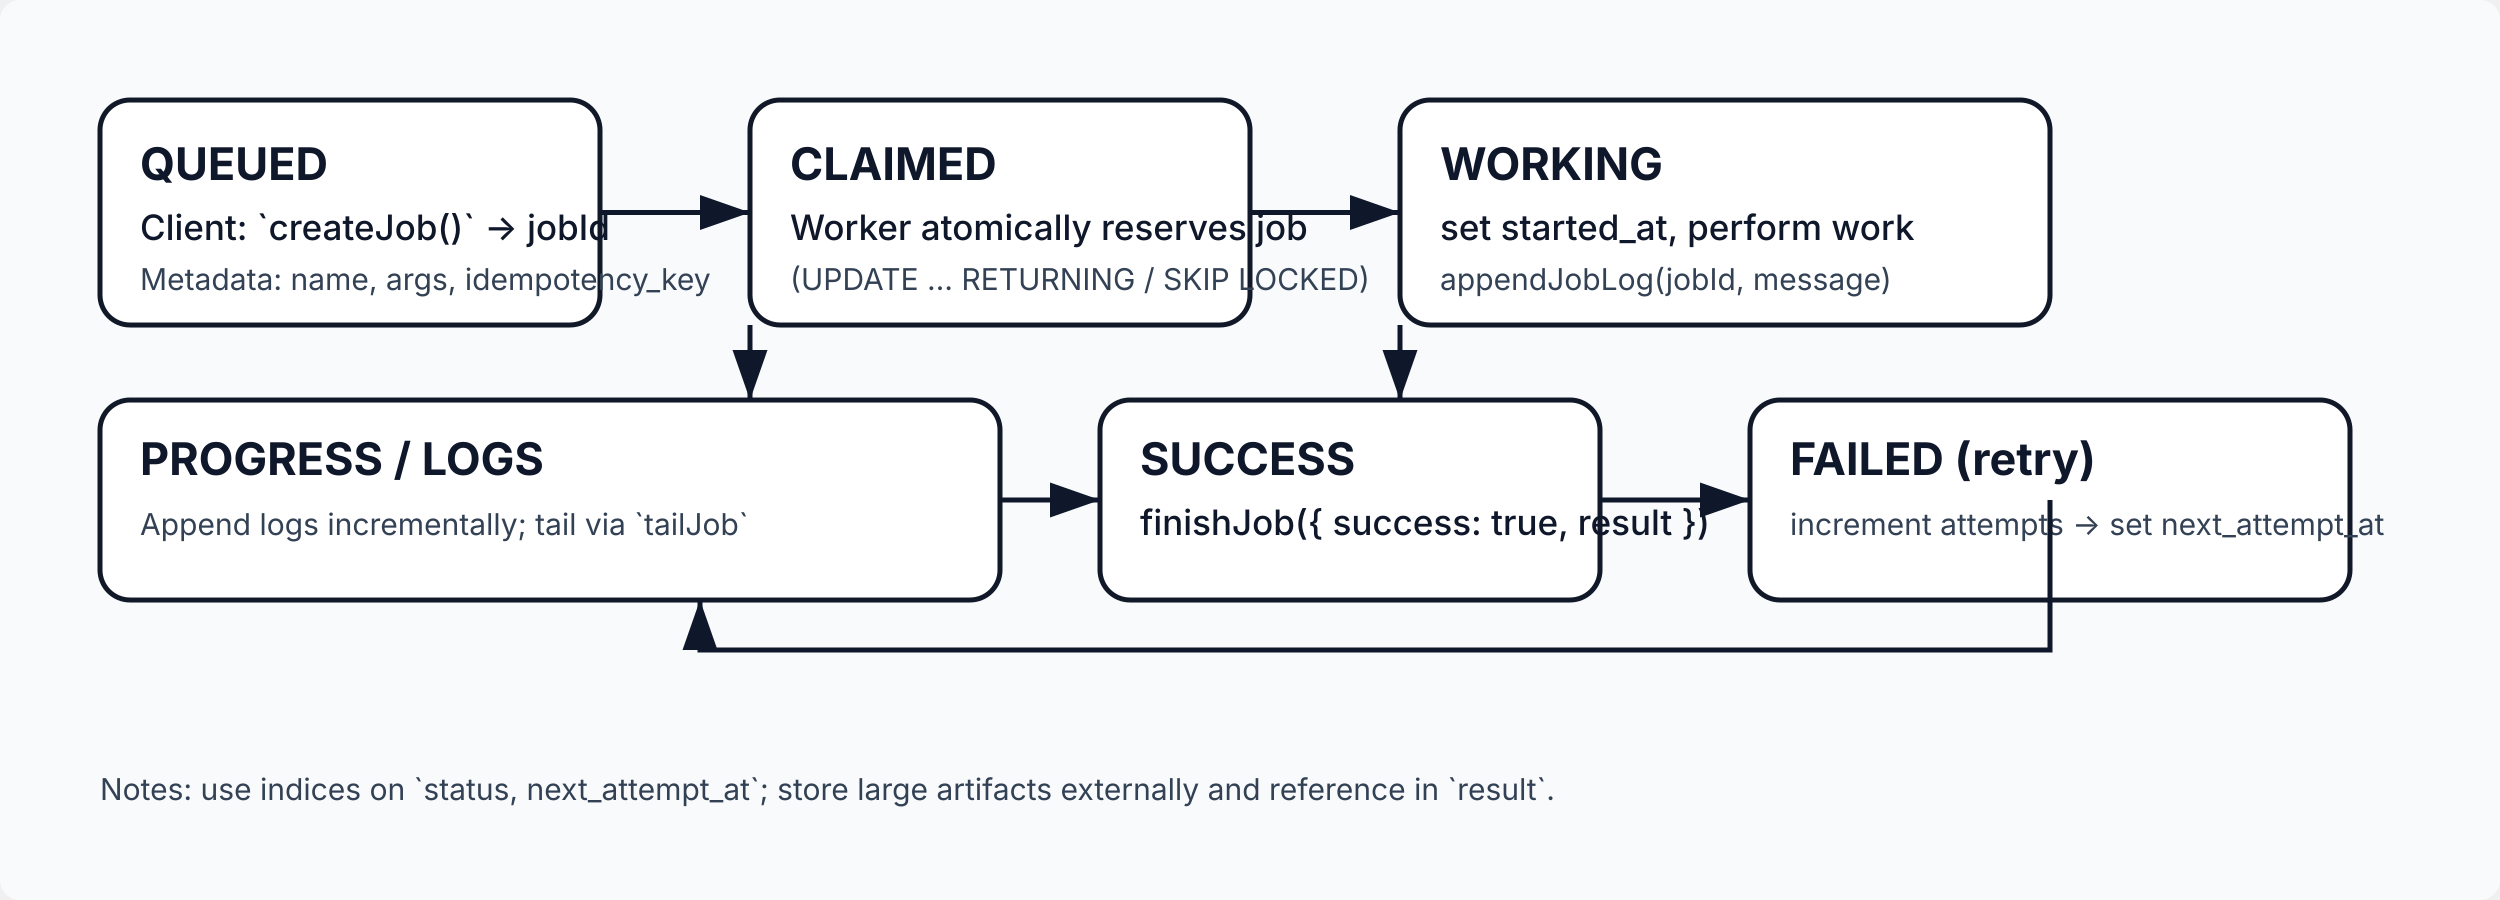
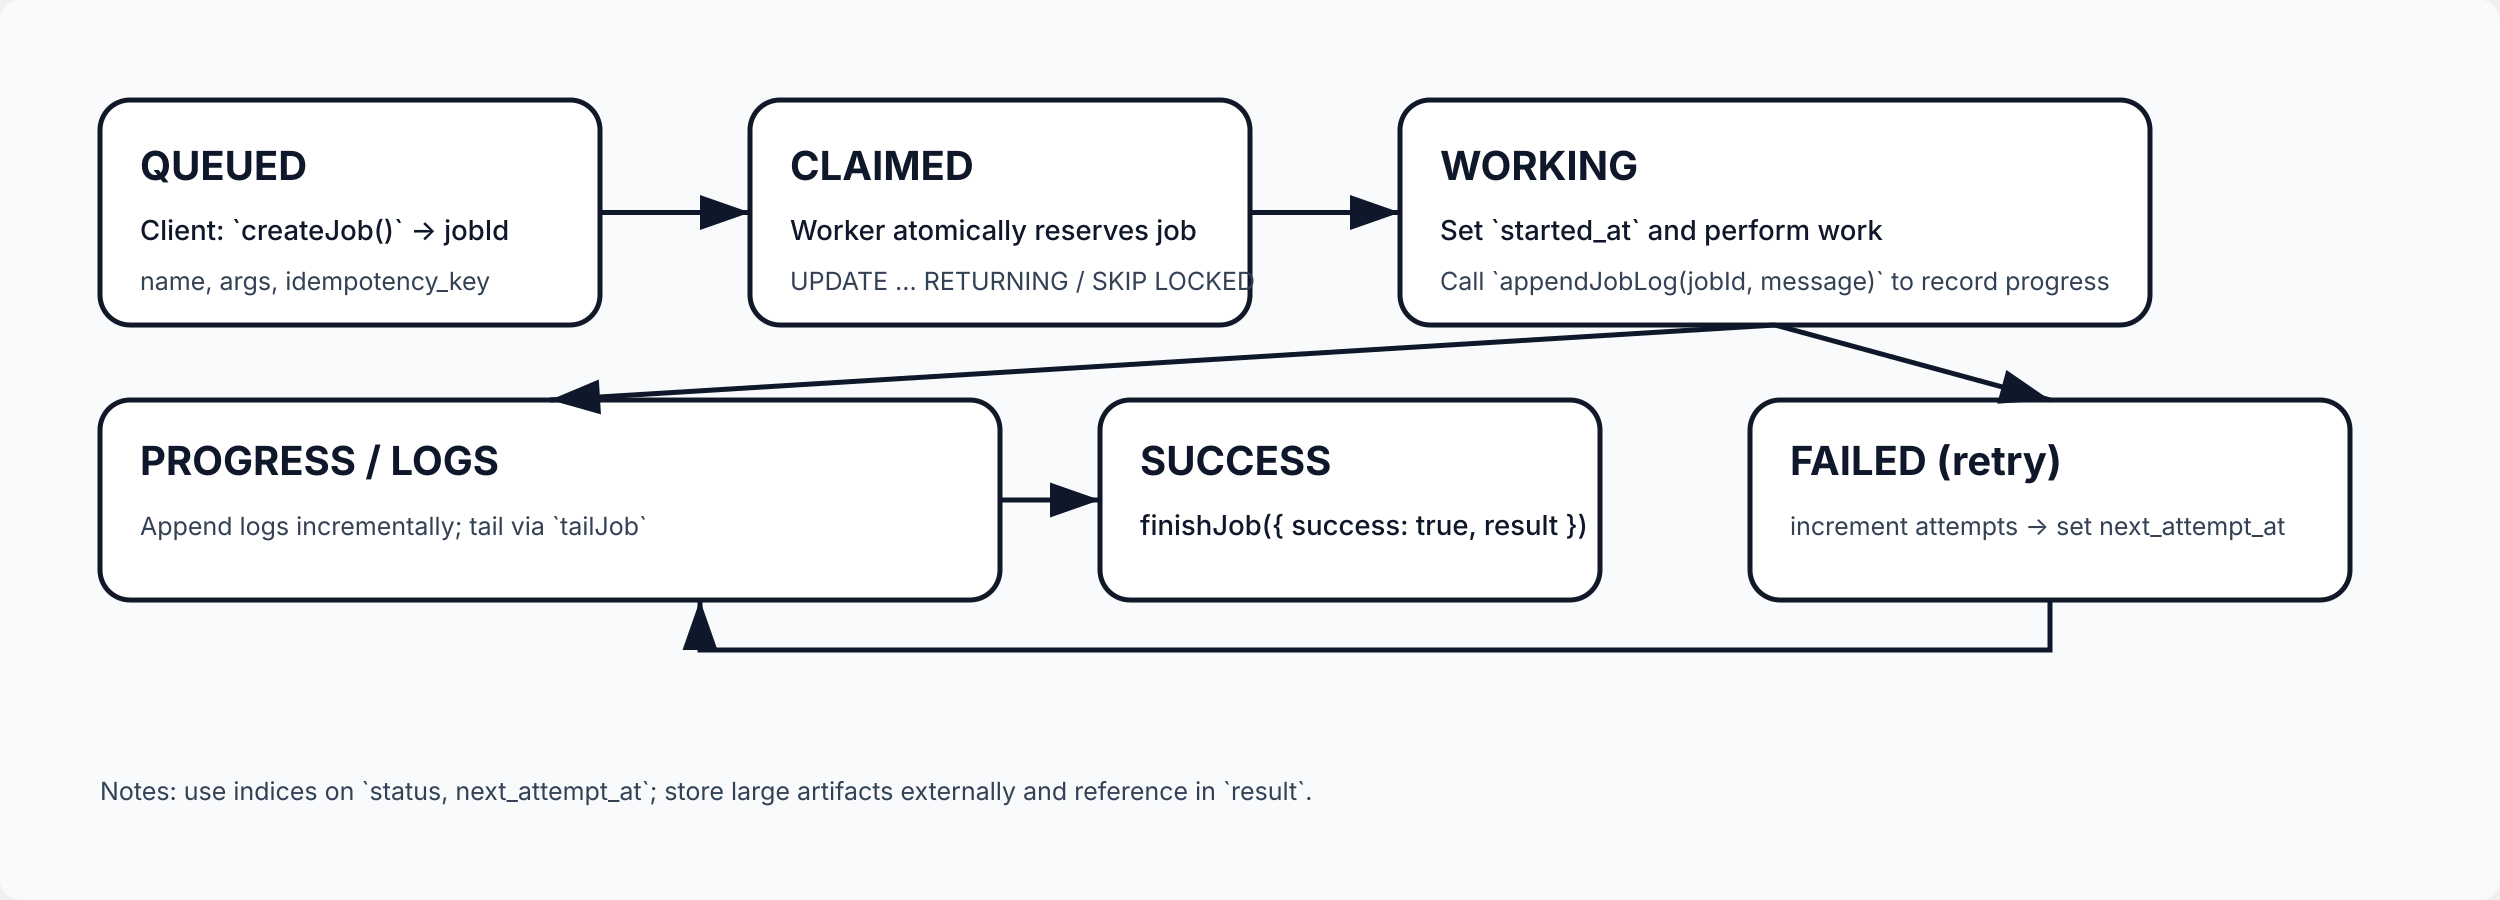
<svg xmlns="http://www.w3.org/2000/svg" width="1000" height="360" viewBox="0 0 1000 360">
  <style>
    .box { fill: #ffffff; stroke: #111827; stroke-width: 2; rx: 12; }
-     .title { font: 700 18px/1.1 Inter, Arial, sans-serif; fill: #0f172a; }
-     .label { font: 500 14px/1.2 Inter, Arial, sans-serif; fill: #0f172a; }
+     .title { font: 700 16px/1.1 Inter, Arial, sans-serif; fill: #0f172a; }
+     .label { font: 500 11px/1.2 Inter, Arial, sans-serif; fill: #0f172a; }
    .arrow { stroke: #0f172a; stroke-width: 2; fill: none; marker-end: url(#arrowhead); }
-     .note { font: 400 12px/1.2 Inter, Arial, sans-serif; fill: #334155; }
+     .note { font: 400 10px/1.2 Inter, Arial, sans-serif; fill: #334155; }
    .bg { fill: #f8fafc; }
  </style>
  <defs>
    <marker id="arrowhead" markerWidth="10" markerHeight="7" refX="10" refY="3.5" orient="auto">
      <polygon points="0 0, 10 3.5, 0 7" fill="#0f172a" />
    </marker>
  </defs>
  <rect class="bg" width="1000" height="360" rx="8" />
  <g transform="translate(40,40)">
    <rect class="box" width="200" height="90" />
    <text x="16" y="32" class="title">QUEUED</text>
    <text x="16" y="56" class="label">Client: `createJob()` → jobId</text>
-     <text x="16" y="76" class="note">Metadata: name, args, idempotency_key</text>
+     <text x="16" y="76" class="note">name, args, idempotency_key</text>
  </g>
  <g transform="translate(300,40)">
    <rect class="box" width="200" height="90" />
    <text x="16" y="32" class="title">CLAIMED</text>
    <text x="16" y="56" class="label">Worker atomically reserves job</text>
-     <text x="16" y="76" class="note">(UPDATE ... RETURNING / SKIP LOCKED)</text>
+     <text x="16" y="76" class="note">UPDATE ... RETURNING / SKIP LOCKED</text>
  </g>
  <g transform="translate(560,40)">
-     <rect class="box" width="260" height="90" />
+     <rect class="box" width="300" height="90" />
    <text x="16" y="32" class="title">WORKING</text>
-     <text x="16" y="56" class="label">set started_at, perform work</text>
-     <text x="16" y="76" class="note">appendJobLog(jobId, message)</text>
+     <text x="16" y="56" class="label">Set `started_at` and perform work</text>
+     <text x="16" y="76" class="note">Call `appendJobLog(jobId, message)` to record progress</text>
  </g>
  <path class="arrow" d="M240 85 L300 85" />
  <path class="arrow" d="M500 85 L560 85" />
  <g transform="translate(40,160)">
    <rect class="box" width="360" height="80" />
    <text x="16" y="30" class="title">PROGRESS / LOGS</text>
    <text x="16" y="54" class="note">Append logs incrementally; tail via `tailJob`</text>
  </g>
  <g transform="translate(440,160)">
    <rect class="box" width="200" height="80" />
    <text x="16" y="30" class="title">SUCCESS</text>
    <text x="16" y="54" class="label">finishJob({ success: true, result })</text>
  </g>
  <g transform="translate(700,160)">
    <rect class="box" width="240" height="80" />
    <text x="16" y="30" class="title">FAILED (retry)</text>
    <text x="16" y="54" class="note">increment attempts → set next_attempt_at</text>
  </g>
-   <path class="arrow" d="M300 130 L300 160" />
-   <path class="arrow" d="M560 130 L560 160" />
+   <path class="arrow" d="M710 130 L220 160" />
  <path class="arrow" d="M400 200 L440 200" />
-   <path class="arrow" d="M640 200 L700 200" />
-   <path class="arrow" d="M820 200 L820 260 L280 260 L280 240" />
+   <path class="arrow" d="M710 130 L820 160" />
+   <path class="arrow" d="M820 240 L820 260 L280 260 L280 240" />
  <text x="40" y="320" class="note">Notes: use indices on `status, next_attempt_at`; store large artifacts externally and reference in `result`.</text>
</svg>
